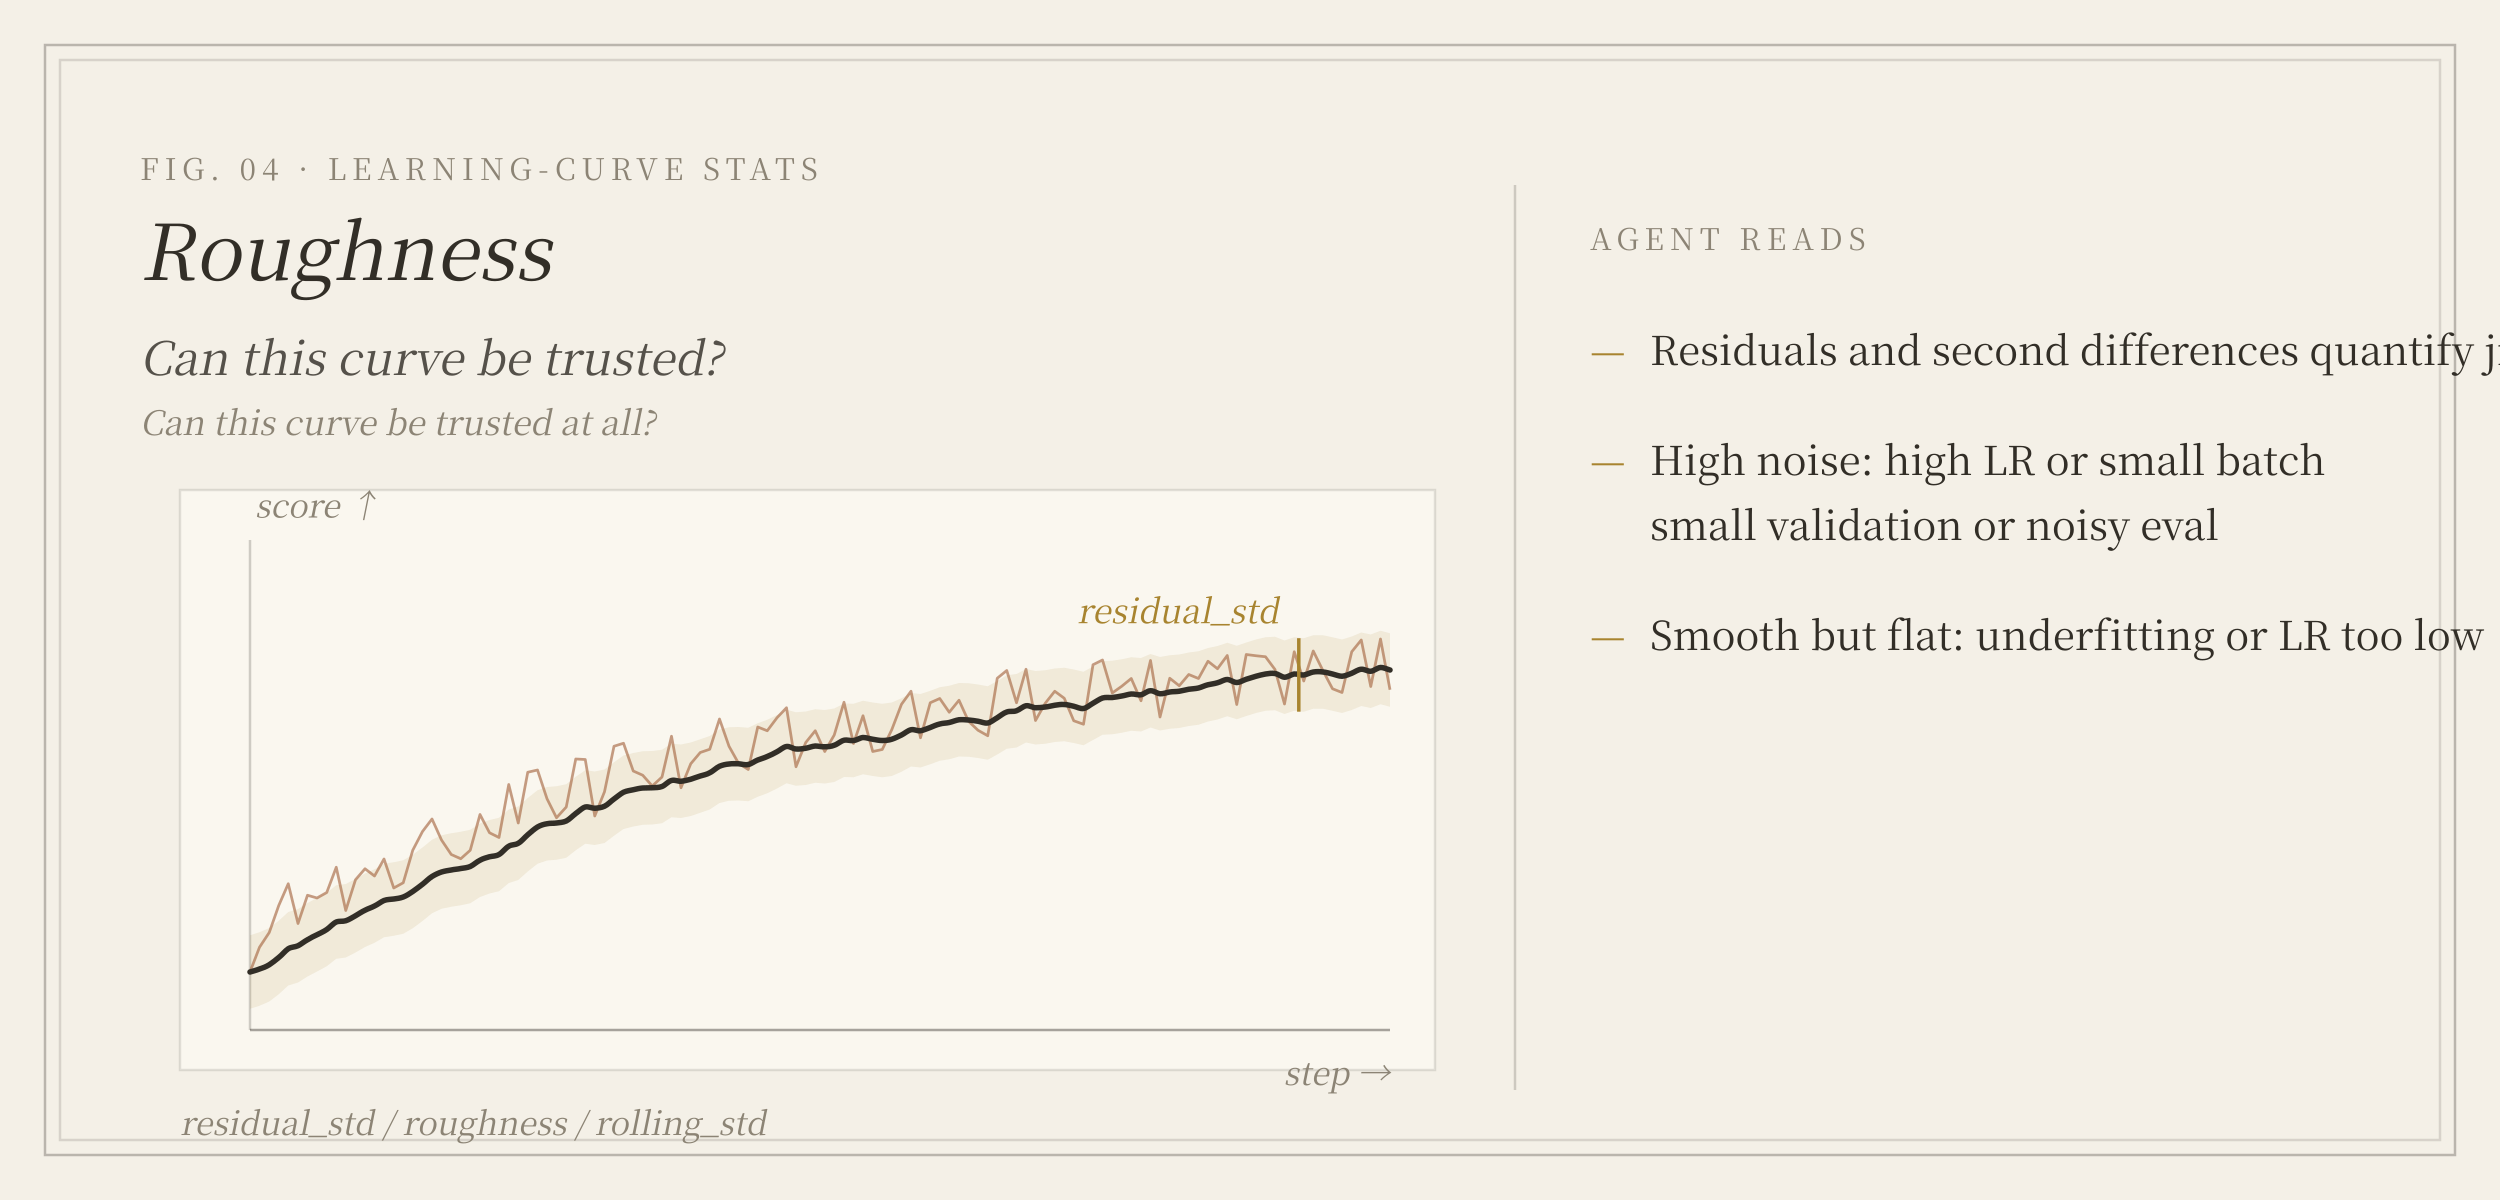
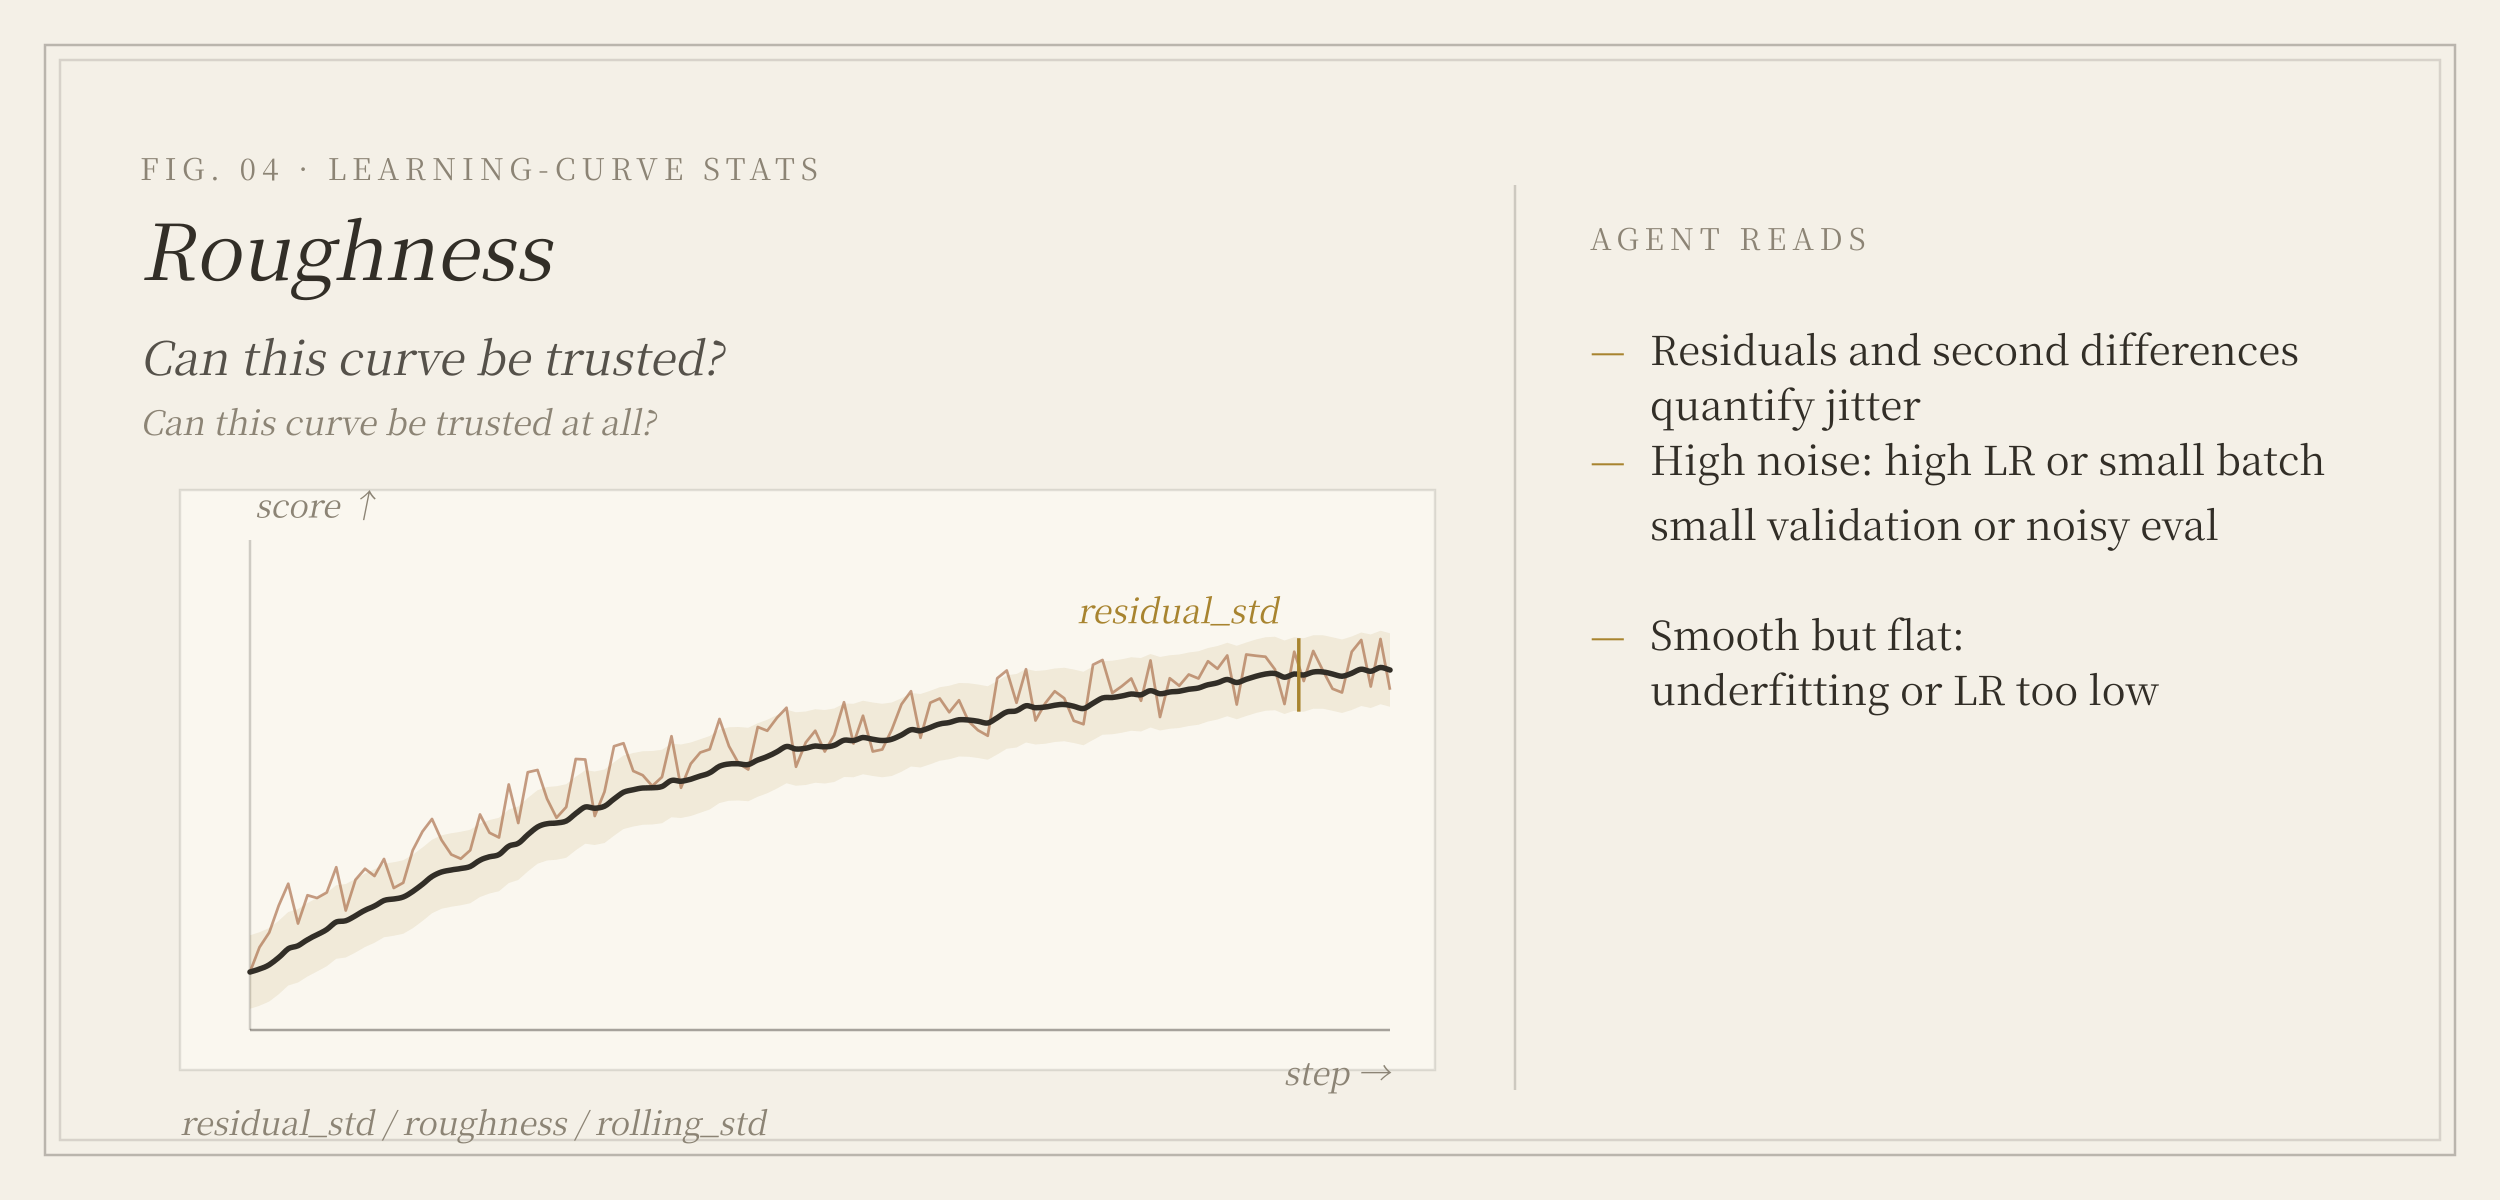
<svg xmlns="http://www.w3.org/2000/svg" width="1000" height="480" viewBox="0 0 1000 480" role="img">
  <rect width="1000" height="480" fill="#f4f0e7" />
  <rect x="18" y="18" width="964" height="444" fill="none" stroke="#322e27" stroke-opacity="0.30" stroke-width="1" />
  <rect x="24" y="24" width="952" height="432" fill="none" stroke="#322e27" stroke-opacity="0.15" stroke-width="1" />
  <rect x="72" y="196" width="502" height="232" fill="#faf7ef" stroke="#322e27" stroke-opacity="0.13" stroke-width="1" />
  <line x1="100" y1="412" x2="556" y2="412" stroke="#322e27" stroke-opacity="0.42" stroke-width="1" />
  <line x1="100" y1="216" x2="100" y2="412" stroke="#322e27" stroke-opacity="0.22" stroke-width="1" />
  <text x="556" y="434" text-anchor="end" font-family="Georgia, 'Songti SC', 'Source Han Serif SC', 'Noto Serif CJK SC', STSong, serif" font-style="italic" font-size="13" fill="#8c8475">step →</text>
  <text x="102" y="207" font-family="Georgia, 'Songti SC', 'Source Han Serif SC', 'Noto Serif CJK SC', STSong, serif" font-style="italic" font-size="13" fill="#8c8475">score ↑</text>
  <path d="M100.0 374.1 L103.8 372.9 L107.7 371.2 L111.5 368.3 L115.3 364.8 L119.2 363.6 L123.0 361.2 L126.8 359.2 L130.7 357.1 L134.5 354.1 L138.3 353.6 L142.2 351.6 L146.0 349.4 L149.8 347.7 L153.6 345.5 L157.5 344.9 L161.3 344.1 L165.1 341.9 L169.0 339.0 L172.8 335.9 L176.6 334.1 L180.5 333.3 L184.3 332.7 L188.1 331.9 L192.0 329.4 L195.8 328.0 L199.6 327.1 L203.5 323.8 L207.3 322.6 L211.1 319.2 L215.0 316.1 L218.8 314.8 L222.6 314.5 L226.5 313.7 L230.3 310.7 L234.1 308.1 L237.9 308.6 L241.8 307.8 L245.6 304.9 L249.4 302.2 L253.3 301.2 L257.1 300.5 L260.9 300.4 L264.8 299.9 L268.6 297.5 L272.4 297.8 L276.3 297.0 L280.1 295.7 L283.9 294.4 L287.8 291.8 L291.6 290.9 L295.4 290.8 L299.3 291.1 L303.1 289.3 L306.9 287.9 L310.8 286.0 L314.6 283.9 L318.4 284.9 L322.3 284.6 L326.1 283.7 L329.9 284.0 L333.7 283.4 L337.6 281.4 L341.4 281.5 L345.2 280.3 L349.1 281.0 L352.9 281.5 L356.7 281.0 L360.6 279.3 L364.4 277.2 L368.2 277.6 L372.1 276.3 L375.9 274.9 L379.7 274.3 L383.6 273.2 L387.4 273.3 L391.2 273.8 L395.1 274.5 L398.9 272.4 L402.7 270.1 L406.6 269.6 L410.4 267.6 L414.2 268.4 L418.1 268.1 L421.9 267.4 L425.7 267.1 L429.5 267.8 L433.4 268.7 L437.2 266.6 L441.0 264.5 L444.9 264.3 L448.7 263.7 L452.5 262.9 L456.4 263.2 L460.2 261.6 L464.0 262.8 L467.9 262.1 L471.7 261.8 L475.5 261.0 L479.4 260.5 L483.2 259.2 L487.0 258.4 L490.9 257.1 L494.7 258.3 L498.5 257.0 L502.4 255.8 L506.2 254.9 L510.0 254.7 L513.8 256.2 L517.7 254.9 L521.5 255.3 L525.3 254.1 L529.2 254.1 L533.0 254.9 L536.8 255.8 L540.7 254.6 L544.5 253.0 L548.3 253.8 L552.2 252.3 L556.0 253.3 L556.0 282.7 L552.2 281.7 L548.3 283.2 L544.5 282.4 L540.7 284.0 L536.8 285.2 L533.0 284.3 L529.2 283.5 L525.3 283.5 L521.5 284.7 L517.7 284.3 L513.8 285.6 L510.0 284.1 L506.2 284.3 L502.4 285.2 L498.5 286.4 L494.7 287.7 L490.9 286.5 L487.0 287.8 L483.2 288.6 L479.4 289.9 L475.5 290.4 L471.7 291.2 L467.9 291.5 L464.0 292.2 L460.2 291.0 L456.4 292.6 L452.5 292.3 L448.7 293.1 L444.9 293.7 L441.0 293.9 L437.2 296.0 L433.4 298.1 L429.5 297.2 L425.7 296.5 L421.9 296.8 L418.1 297.5 L414.2 297.8 L410.4 297.0 L406.6 299.0 L402.7 299.5 L398.9 301.8 L395.1 303.9 L391.2 303.2 L387.4 302.7 L383.6 302.6 L379.7 303.7 L375.9 304.3 L372.1 305.7 L368.2 307.0 L364.4 306.6 L360.6 308.7 L356.7 310.4 L352.9 310.9 L349.1 310.4 L345.2 309.7 L341.4 310.9 L337.6 310.8 L333.7 312.8 L329.9 313.4 L326.1 313.1 L322.3 314.0 L318.4 314.3 L314.6 313.3 L310.8 315.4 L306.9 317.3 L303.1 318.7 L299.3 320.5 L295.4 320.2 L291.6 320.3 L287.8 321.2 L283.9 323.8 L280.1 325.1 L276.3 326.4 L272.4 327.2 L268.6 326.9 L264.8 329.3 L260.9 329.8 L257.1 329.9 L253.3 330.6 L249.4 331.6 L245.6 334.3 L241.8 337.2 L237.9 338.0 L234.1 337.5 L230.3 340.1 L226.5 343.1 L222.6 343.9 L218.8 344.2 L215.0 345.5 L211.1 348.6 L207.3 352.0 L203.5 353.2 L199.6 356.5 L195.8 357.4 L192.0 358.8 L188.1 361.3 L184.3 362.1 L180.5 362.7 L176.6 363.5 L172.8 365.3 L169.0 368.4 L165.1 371.3 L161.3 373.5 L157.5 374.3 L153.6 374.9 L149.8 377.1 L146.0 378.8 L142.2 381.0 L138.3 383.0 L134.5 383.5 L130.7 386.5 L126.8 388.6 L123.0 390.6 L119.2 393.0 L115.3 394.2 L111.5 397.7 L107.7 400.6 L103.8 402.3 L100.0 403.5 Z" fill="#a8842f" opacity="0.12" />
  <polyline points="100.0,388.8 103.8,378.9 107.7,373.0 111.5,362.2 115.3,353.5 119.2,369.4 123.0,358.1 126.8,359.2 130.7,357.0 134.5,346.9 138.3,364.2 142.2,351.9 146.0,347.5 149.8,350.4 153.6,343.6 157.5,355.2 161.3,353.1 165.1,340.1 169.0,332.6 172.8,327.6 176.6,336.0 180.5,341.8 184.3,343.5 188.1,340.1 192.0,325.8 195.8,333.1 199.6,335.0 203.5,313.8 207.3,329.2 211.1,308.9 215.0,308.0 218.8,319.5 222.6,327.1 226.5,322.8 230.3,303.6 234.1,303.8 237.9,326.4 241.8,316.7 245.6,298.5 249.4,297.3 253.3,308.4 257.1,310.1 260.9,314.4 264.8,310.8 268.6,294.5 272.4,315.1 276.3,305.5 280.1,301.0 283.9,299.7 287.8,287.6 291.6,298.5 295.4,305.3 299.3,307.8 303.1,290.8 306.9,292.3 310.8,287.1 314.6,283.1 318.4,306.7 322.3,297.0 326.1,292.3 329.9,300.6 333.7,294.0 337.6,280.9 341.4,297.4 345.2,286.3 349.1,300.6 352.9,299.8 356.7,291.9 360.6,281.7 364.4,276.5 368.2,295.1 372.1,281.1 375.9,279.4 379.7,284.9 383.6,280.1 387.4,288.5 391.2,292.1 395.1,294.3 398.9,271.3 402.7,268.2 406.6,281.1 410.4,267.7 414.2,288.2 418.1,281.3 421.9,276.5 425.7,279.3 429.5,288.3 433.4,289.7 437.2,265.9 441.0,264.0 444.9,277.2 448.7,274.5 452.5,271.4 456.4,280.3 460.2,264.2 464.0,286.8 467.9,271.3 471.7,274.3 475.5,269.8 479.4,271.4 483.2,264.5 487.0,267.5 490.9,262.2 494.7,281.8 498.5,261.8 502.4,262.3 506.2,262.7 510.0,267.8 513.8,281.6 517.7,260.7 521.5,272.4 525.3,260.4 529.2,268.3 533.0,275.5 536.8,277.0 540.7,260.7 544.5,256.0 548.3,274.6 552.2,255.6 556.0,275.9" fill="none" stroke="#a86b46" stroke-width="1.1" opacity="0.66" stroke-linejoin="round" />
  <path d="M100.0 388.8 C100.6 388.6,102.6 388.1,103.8 387.6 C105.1 387.2,106.4 386.7,107.7 385.9 C108.9 385.1,110.2 384.1,111.5 383.0 C112.8 382.0,114.1 380.3,115.3 379.5 C116.6 378.7,117.9 378.9,119.2 378.3 C120.4 377.7,121.7 376.6,123.0 375.9 C124.3 375.1,125.5 374.5,126.8 373.9 C128.1 373.2,129.4 372.7,130.7 371.8 C131.9 371.0,133.2 369.4,134.5 368.8 C135.8 368.3,137.0 368.7,138.3 368.3 C139.6 367.9,140.9 367.0,142.2 366.3 C143.4 365.6,144.7 364.7,146.0 364.1 C147.3 363.4,148.5 363.1,149.8 362.4 C151.1 361.8,152.4 360.7,153.6 360.2 C154.9 359.7,156.2 359.8,157.5 359.6 C158.8 359.4,160.0 359.3,161.3 358.8 C162.6 358.3,163.9 357.4,165.1 356.6 C166.4 355.7,167.7 354.7,169.0 353.7 C170.3 352.7,171.5 351.4,172.8 350.6 C174.1 349.8,175.4 349.2,176.6 348.8 C177.9 348.4,179.2 348.2,180.5 348.0 C181.7 347.7,183.0 347.7,184.3 347.4 C185.6 347.2,186.9 347.1,188.1 346.6 C189.4 346.0,190.7 344.7,192.0 344.1 C193.2 343.4,194.5 343.1,195.8 342.7 C197.1 342.4,198.4 342.5,199.6 341.8 C200.9 341.1,202.2 339.2,203.5 338.5 C204.7 337.7,206.0 338.1,207.3 337.3 C208.6 336.6,209.8 335.0,211.1 333.9 C212.4 332.8,213.7 331.6,215.0 330.8 C216.2 330.1,217.5 329.7,218.8 329.5 C220.1 329.2,221.3 329.4,222.6 329.2 C223.9 329.0,225.2 329.0,226.5 328.4 C227.7 327.8,229.0 326.4,230.3 325.4 C231.6 324.5,232.8 323.2,234.1 322.8 C235.4 322.5,236.7 323.3,237.9 323.3 C239.2 323.2,240.5 323.1,241.8 322.5 C243.1 321.9,244.3 320.5,245.6 319.6 C246.9 318.7,248.2 317.5,249.4 316.9 C250.7 316.3,252.0 316.2,253.3 315.9 C254.6 315.6,255.8 315.3,257.1 315.2 C258.4 315.1,259.7 315.2,260.9 315.1 C262.2 315.0,263.5 315.1,264.8 314.6 C266.1 314.1,267.3 312.5,268.6 312.2 C269.9 311.8,271.2 312.6,272.4 312.5 C273.7 312.4,275.0 312.0,276.3 311.7 C277.5 311.3,278.8 310.8,280.1 310.4 C281.4 310.0,282.7 309.8,283.9 309.1 C285.2 308.5,286.5 307.1,287.8 306.5 C289.0 306.0,290.3 305.7,291.6 305.6 C292.9 305.4,294.2 305.5,295.4 305.5 C296.7 305.6,298.0 306.1,299.3 305.8 C300.5 305.6,301.8 304.5,303.1 304.0 C304.4 303.5,305.6 303.2,306.9 302.6 C308.2 302.1,309.5 301.4,310.8 300.7 C312.0 300.1,313.3 298.8,314.6 298.6 C315.9 298.4,317.1 299.5,318.4 299.6 C319.7 299.7,321.0 299.5,322.3 299.3 C323.5 299.1,324.8 298.5,326.1 298.4 C327.4 298.4,328.6 298.8,329.9 298.7 C331.2 298.7,332.5 298.6,333.7 298.1 C335.0 297.7,336.3 296.4,337.6 296.1 C338.9 295.8,340.1 296.4,341.4 296.2 C342.7 296.1,344.0 295.1,345.2 295.0 C346.5 295.0,347.8 295.5,349.1 295.7 C350.4 295.9,351.6 296.2,352.9 296.2 C354.2 296.2,355.5 296.1,356.7 295.7 C358.0 295.3,359.3 294.6,360.6 294.0 C361.8 293.4,363.1 292.2,364.4 291.9 C365.7 291.6,367.0 292.5,368.2 292.3 C369.5 292.1,370.8 291.4,372.1 291.0 C373.3 290.5,374.6 289.9,375.9 289.6 C377.2 289.2,378.5 289.3,379.7 289.0 C381.0 288.7,382.3 288.1,383.6 287.9 C384.8 287.8,386.1 287.9,387.4 288.0 C388.7 288.1,389.9 288.3,391.2 288.5 C392.5 288.7,393.8 289.4,395.1 289.2 C396.3 289.0,397.6 287.8,398.9 287.1 C400.2 286.3,401.4 285.2,402.7 284.8 C404.0 284.3,405.3 284.8,406.6 284.3 C407.8 283.9,409.1 282.6,410.4 282.3 C411.7 282.1,412.9 283.0,414.2 283.1 C415.5 283.1,416.8 283.0,418.1 282.8 C419.3 282.7,420.6 282.3,421.9 282.1 C423.2 281.9,424.4 281.7,425.7 281.8 C427.0 281.8,428.3 282.3,429.5 282.5 C430.8 282.8,432.1 283.6,433.4 283.4 C434.7 283.2,435.9 282.0,437.2 281.3 C438.5 280.6,439.8 279.6,441.0 279.2 C442.3 278.8,443.6 279.1,444.9 279.0 C446.2 278.8,447.4 278.7,448.7 278.4 C450.0 278.2,451.3 277.7,452.5 277.6 C453.8 277.5,455.1 278.1,456.4 277.9 C457.6 277.7,458.9 276.3,460.2 276.3 C461.5 276.2,462.8 277.4,464.0 277.5 C465.3 277.6,466.6 277.0,467.9 276.8 C469.1 276.6,470.4 276.7,471.7 276.5 C473.0 276.3,474.3 275.9,475.5 275.7 C476.8 275.5,478.1 275.5,479.4 275.2 C480.6 274.9,481.9 274.2,483.2 273.9 C484.5 273.6,485.7 273.5,487.0 273.1 C488.3 272.8,489.6 271.8,490.9 271.8 C492.1 271.8,493.4 273.0,494.7 273.0 C496.0 273.0,497.2 272.1,498.5 271.7 C499.8 271.3,501.1 270.9,502.4 270.5 C503.6 270.2,504.9 269.8,506.2 269.6 C507.5 269.4,508.7 269.2,510.0 269.4 C511.3 269.6,512.6 270.8,513.8 270.9 C515.1 270.9,516.4 269.8,517.7 269.6 C519.0 269.5,520.2 270.1,521.5 270.0 C522.8 269.8,524.1 269.0,525.3 268.8 C526.6 268.6,527.9 268.6,529.2 268.8 C530.5 268.9,531.7 269.3,533.0 269.6 C534.3 269.9,535.6 270.5,536.8 270.5 C538.1 270.4,539.4 269.8,540.7 269.3 C541.9 268.8,543.2 267.8,544.5 267.7 C545.8 267.6,547.1 268.6,548.3 268.5 C549.6 268.4,550.9 267.1,552.2 267.0 C553.4 266.9,555.4 267.9,556.0 268.0" fill="none" stroke="#322e27" stroke-width="2.2" stroke-linecap="round" />
  <line x1="519.52" y1="255.275" x2="519.52" y2="284.675" stroke="#a8842f" stroke-width="1.4" />
  <text x="511.52" y="249.275" text-anchor="end" font-family="Georgia, 'Songti SC', 'Source Han Serif SC', 'Noto Serif CJK SC', STSong, serif" font-style="italic" font-size="13.5" fill="#a8842f">residual_std</text>
  <text x="56" y="72" font-family="Georgia, 'Songti SC', 'Source Han Serif SC', 'Noto Serif CJK SC', STSong, serif" font-size="12" letter-spacing="2.4" fill="#8c8475">FIG. 04 · LEARNING-CURVE STATS</text>
  <text x="56" y="112" font-family="Georgia, 'Songti SC', 'Source Han Serif SC', 'Noto Serif CJK SC', STSong, serif" font-size="31" fill="#322e27">
    <tspan font-style="italic">Roughness</tspan>
  </text>
  <text x="56" y="150" font-family="Georgia, 'Songti SC', 'Source Han Serif SC', 'Noto Serif CJK SC', STSong, serif" font-style="italic" font-size="18.5" fill="#322e27" opacity="0.82">Can this curve be trusted?</text>
  <text x="56" y="174" font-family="Georgia, 'Songti SC', 'Source Han Serif SC', 'Noto Serif CJK SC', STSong, serif" font-style="italic" font-size="13.5" fill="#8c8475">Can this curve be trusted at all?</text>
  <line x1="606" y1="74" x2="606" y2="436" stroke="#322e27" stroke-opacity="0.20" stroke-width="1" />
  <text x="636" y="100" font-family="Georgia, 'Songti SC', 'Source Han Serif SC', 'Noto Serif CJK SC', STSong, serif" font-size="12" letter-spacing="2.4" fill="#8c8475">AGENT READS</text>
  <text x="636" y="146" font-family="Georgia, 'Songti SC', 'Source Han Serif SC', 'Noto Serif CJK SC', STSong, serif" font-size="16" fill="#a8842f">—</text>
-   <text x="660" y="146" font-family="Georgia, 'Songti SC', 'Source Han Serif SC', 'Noto Serif CJK SC', STSong, serif" font-size="16" fill="#322e27">Residuals and second differences quantify jitter</text>
+   <text x="660" y="146" font-family="Georgia, 'Songti SC', 'Source Han Serif SC', 'Noto Serif CJK SC', STSong, serif" font-size="16" fill="#322e27">
+     <tspan x="660" dy="0">Residuals and second differences</tspan>
+     <tspan x="660" dy="22">quantify jitter</tspan>
+   </text>
  <text x="636" y="190" font-family="Georgia, 'Songti SC', 'Source Han Serif SC', 'Noto Serif CJK SC', STSong, serif" font-size="16" fill="#a8842f">—</text>
  <text x="660" y="190" font-family="Georgia, 'Songti SC', 'Source Han Serif SC', 'Noto Serif CJK SC', STSong, serif" font-size="16" fill="#322e27">High noise: high LR or small batch</text>
  <text x="660" y="216" font-family="Georgia, 'Songti SC', 'Source Han Serif SC', 'Noto Serif CJK SC', STSong, serif" font-size="16" fill="#322e27">small validation or noisy eval</text>
  <text x="636" y="260" font-family="Georgia, 'Songti SC', 'Source Han Serif SC', 'Noto Serif CJK SC', STSong, serif" font-size="16" fill="#a8842f">—</text>
-   <text x="660" y="260" font-family="Georgia, 'Songti SC', 'Source Han Serif SC', 'Noto Serif CJK SC', STSong, serif" font-size="16" fill="#322e27">Smooth but flat: underfitting or LR too low</text>
+   <text x="660" y="260" font-family="Georgia, 'Songti SC', 'Source Han Serif SC', 'Noto Serif CJK SC', STSong, serif" font-size="16" fill="#322e27">
+     <tspan x="660" dy="0">Smooth but flat:</tspan>
+     <tspan x="660" dy="22">underfitting or LR too low</tspan>
+   </text>
  <text x="72" y="454" font-family="Georgia, 'Songti SC', 'Source Han Serif SC', 'Noto Serif CJK SC', STSong, serif" font-style="italic" font-size="13" fill="#8c8475">residual_std / roughness / rolling_std</text>
</svg>
